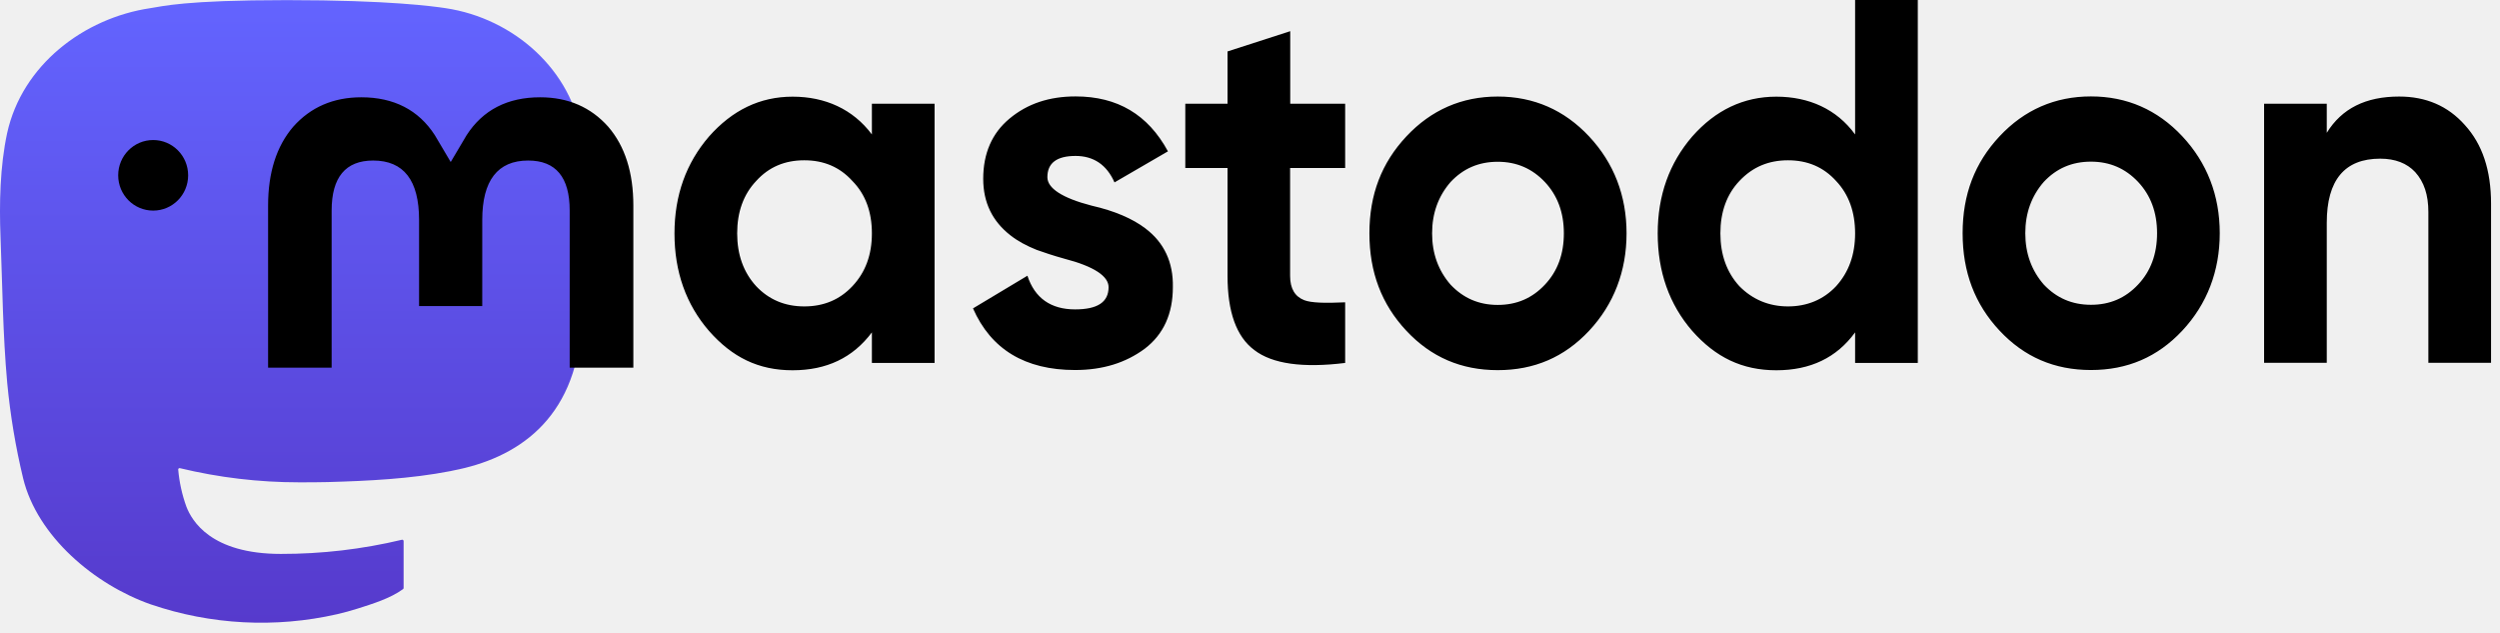
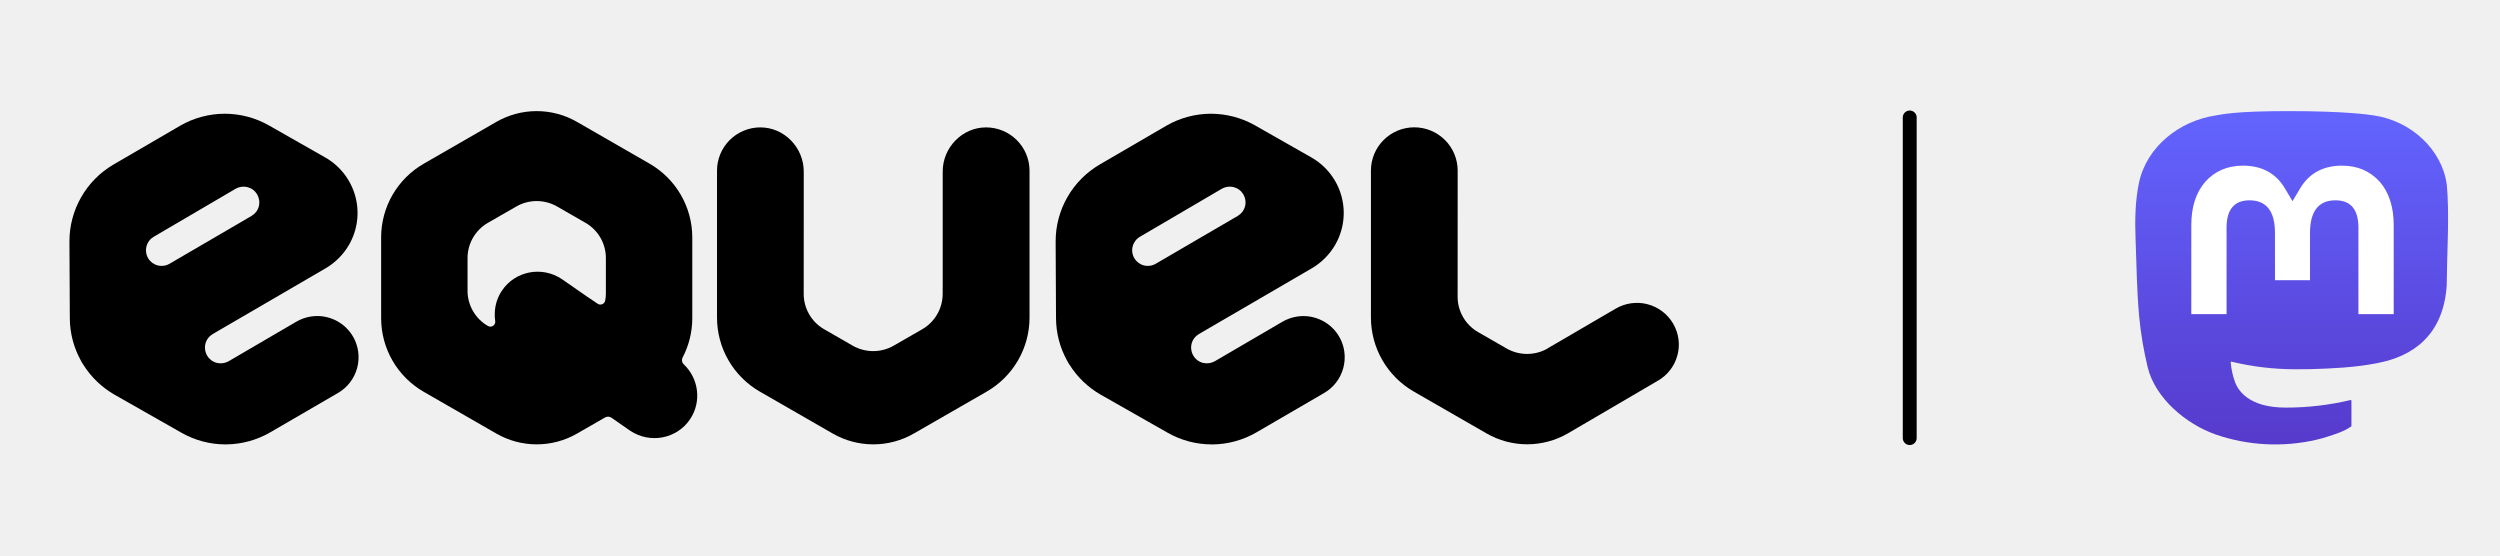
- <svg xmlns="http://www.w3.org/2000/svg" xmlns:xlink="http://www.w3.org/1999/xlink" width="261" height="66" viewBox="0 0 261 66" fill="none">
+ <svg xmlns="http://www.w3.org/2000/svg" xmlns:xlink="http://www.w3.org/1999/xlink" width="180" height="40" viewBox="-5 0 180 40" fill="none">
  <symbol id="logo-symbol-wordmark">
-     <path d="M60.754 14.403C59.814 7.419 53.727 1.916 46.512 0.849C45.294 0.669 40.682 0.013 29.997 0.013H29.918C19.23 0.013 16.937 0.669 15.72 0.849C8.705 1.886 2.299 6.832 0.745 13.898C-0.003 17.378 -0.083 21.237 0.056 24.776C0.254 29.851 0.293 34.918 0.753 39.973C1.072 43.331 1.628 46.661 2.417 49.941C3.894 55.997 9.875 61.037 15.734 63.093C22.008 65.237 28.754 65.593 35.218 64.121C35.929 63.956 36.632 63.764 37.325 63.545C38.897 63.046 40.738 62.487 42.091 61.507C42.11 61.493 42.125 61.475 42.136 61.455C42.147 61.434 42.153 61.412 42.153 61.389V56.49C42.153 56.469 42.148 56.447 42.138 56.428C42.129 56.409 42.115 56.392 42.098 56.379C42.081 56.365 42.061 56.356 42.04 56.351C42.019 56.346 41.997 56.347 41.976 56.351C37.834 57.341 33.59 57.836 29.332 57.829C22.005 57.829 20.034 54.351 19.469 52.904C19.016 51.653 18.727 50.348 18.612 49.022C18.611 49 18.615 48.977 18.624 48.957C18.633 48.937 18.647 48.919 18.664 48.904C18.682 48.89 18.702 48.88 18.724 48.876C18.745 48.871 18.768 48.871 18.79 48.877C22.862 49.859 27.037 50.355 31.227 50.354C32.234 50.354 33.239 50.354 34.246 50.328C38.46 50.209 42.901 49.994 47.047 49.184C47.15 49.164 47.253 49.146 47.342 49.119C53.881 47.864 60.104 43.923 60.736 33.943C60.76 33.55 60.819 29.828 60.819 29.42C60.822 28.035 61.265 19.591 60.754 14.403Z" fill="url(#paint0_linear_89_11)" />
-     <path d="M12.344 18.303C12.344 16.267 13.978 14.619 15.997 14.619C18.016 14.619 19.65 16.267 19.65 18.303C19.65 20.34 18.016 21.987 15.997 21.987C13.978 21.987 12.344 20.34 12.344 18.303Z" fill="currentColor" />
-     <path d="M66.148 21.468V38.384H59.499V21.974C59.499 18.511 58.058 16.76 55.164 16.76C51.975 16.76 50.367 18.848 50.367 22.96V31.95H43.769V22.96C43.769 18.835 42.174 16.76 38.971 16.76C36.09 16.76 34.637 18.511 34.637 21.974V38.384H28V21.468C28 18.018 28.875 15.268 30.624 13.231C32.437 11.195 34.804 10.157 37.736 10.157C41.132 10.157 43.717 11.48 45.415 14.114L47.074 16.915L48.733 14.114C50.431 11.48 53.004 10.157 56.412 10.157C59.344 10.157 61.711 11.195 63.525 13.231C65.274 15.268 66.148 18.005 66.148 21.468ZM89.03 29.874C90.406 28.409 91.062 26.579 91.062 24.361C91.062 22.143 90.406 20.301 89.03 18.9C87.705 17.434 86.033 16.734 84.001 16.734C81.969 16.734 80.296 17.434 78.972 18.9C77.647 20.301 76.991 22.143 76.991 24.361C76.991 26.579 77.647 28.422 78.972 29.874C80.296 31.275 81.969 31.989 84.001 31.989C86.033 31.989 87.705 31.288 89.03 29.874ZM91.062 10.832H97.609V37.891H91.062V34.7C89.081 37.346 86.342 38.656 82.779 38.656C79.216 38.656 76.477 37.307 74.046 34.544C71.653 31.781 70.444 28.37 70.444 24.374C70.444 20.379 71.666 17.019 74.046 14.256C76.489 11.493 79.383 10.092 82.779 10.092C86.174 10.092 89.081 11.389 91.062 14.036V10.845V10.832ZM119.654 23.868C121.583 25.334 122.548 27.384 122.496 29.978C122.496 32.741 121.532 34.907 119.551 36.412C117.57 37.878 115.178 38.63 112.284 38.63C107.049 38.63 103.499 36.464 101.621 32.196L107.306 28.785C108.065 31.107 109.737 32.3 112.284 32.3C114.625 32.3 115.782 31.548 115.782 29.978C115.782 28.837 114.265 27.812 111.165 27.008C109.995 26.683 109.03 26.359 108.271 26.087C107.204 25.659 106.29 25.166 105.532 24.569C103.654 23.103 102.689 21.157 102.689 18.667C102.689 16.02 103.602 13.906 105.429 12.388C107.306 10.819 109.596 10.066 112.335 10.066C116.709 10.066 119.898 11.96 121.982 15.8L116.4 19.043C115.59 17.201 114.213 16.28 112.335 16.28C110.355 16.28 109.39 17.032 109.39 18.498C109.39 19.64 110.908 20.664 114.008 21.468C116.4 22.013 118.278 22.818 119.641 23.855L119.654 23.868ZM140.477 17.538H134.741V28.798C134.741 30.147 135.255 30.964 136.22 31.34C136.927 31.613 138.355 31.665 140.49 31.561V37.891C136.079 38.436 132.876 37.995 130.998 36.542C129.12 35.141 128.207 32.534 128.207 28.811V17.538H123.795V10.832H128.207V5.37L134.754 3.256V10.832H140.49V17.538H140.477ZM161.352 29.719C162.677 28.318 163.333 26.528 163.333 24.361C163.333 22.195 162.677 20.418 161.352 19.004C160.027 17.603 158.407 16.889 156.426 16.889C154.445 16.889 152.825 17.59 151.5 19.004C150.227 20.47 149.571 22.247 149.571 24.361C149.571 26.476 150.227 28.253 151.5 29.719C152.825 31.12 154.445 31.833 156.426 31.833C158.407 31.833 160.027 31.133 161.352 29.719ZM146.883 34.531C144.297 31.768 143.024 28.422 143.024 24.361C143.024 20.301 144.297 17.006 146.883 14.243C149.468 11.48 152.67 10.079 156.426 10.079C160.182 10.079 163.384 11.48 165.97 14.243C168.555 17.006 169.88 20.418 169.88 24.361C169.88 28.305 168.555 31.768 165.97 34.531C163.384 37.294 160.233 38.643 156.426 38.643C152.619 38.643 149.468 37.294 146.883 34.531ZM191.771 29.874C193.095 28.409 193.751 26.579 193.751 24.361C193.751 22.143 193.095 20.301 191.771 18.9C190.446 17.434 188.774 16.734 186.742 16.734C184.709 16.734 183.037 17.434 181.661 18.9C180.336 20.301 179.68 22.143 179.68 24.361C179.68 26.579 180.336 28.422 181.661 29.874C183.037 31.275 184.761 31.989 186.742 31.989C188.722 31.989 190.446 31.288 191.771 29.874ZM193.751 0H200.298V37.891H193.751V34.7C191.822 37.346 189.082 38.656 185.52 38.656C181.957 38.656 179.179 37.307 176.735 34.544C174.343 31.781 173.134 28.37 173.134 24.374C173.134 20.379 174.356 17.019 176.735 14.256C179.166 11.493 182.111 10.092 185.52 10.092C188.928 10.092 191.822 11.389 193.751 14.036V0.013V0ZM223.308 29.706C224.633 28.305 225.289 26.515 225.289 24.348C225.289 22.182 224.633 20.405 223.308 18.991C221.983 17.59 220.363 16.877 218.382 16.877C216.401 16.877 214.78 17.577 213.456 18.991C212.182 20.457 211.526 22.234 211.526 24.348C211.526 26.463 212.182 28.24 213.456 29.706C214.78 31.107 216.401 31.82 218.382 31.82C220.363 31.82 221.983 31.12 223.308 29.706ZM208.838 34.518C206.253 31.755 204.98 28.409 204.98 24.348C204.98 20.288 206.253 16.993 208.838 14.23C211.424 11.467 214.626 10.066 218.382 10.066C222.137 10.066 225.34 11.467 227.925 14.23C230.511 16.993 231.835 20.405 231.835 24.348C231.835 28.292 230.511 31.755 227.925 34.518C225.34 37.281 222.189 38.63 218.382 38.63C214.575 38.63 211.424 37.281 208.838 34.518ZM260.17 21.261V37.878H253.623V22.13C253.623 20.34 253.173 18.991 252.247 17.966C251.385 17.045 250.164 16.565 248.594 16.565C244.89 16.565 243.012 18.783 243.012 23.272V37.878H236.466V10.832H243.012V13.867C244.581 11.325 247.077 10.079 250.575 10.079C253.366 10.079 255.656 11.052 257.431 13.05C259.257 15.047 260.17 17.759 260.17 21.274" fill="currentColor" />
+     <path d="M11.234 31.997C10.124 31.996 9.034 31.708 8.07 31.16L3.251 28.42C2.335 27.896 1.562 27.155 1.001 26.262L0.995 26.253C0.959 26.194 0.926 26.146 0.899 26.101C0.869 26.044 0.836 25.993 0.812 25.942L0.806 25.931C0.3 25.005 0.032 23.969 0.027 22.915L9.5756e-06 17.384C-0.002 16.265 0.29 15.165 0.846 14.194C1.402 13.223 2.204 12.413 3.171 11.847L7.963 9.056C8.933 8.494 10.033 8.195 11.154 8.189H11.184C12.296 8.19 13.388 8.478 14.355 9.026L18.409 11.333C18.937 11.632 19.4 12.032 19.772 12.51C20.145 12.988 20.419 13.534 20.579 14.118C20.74 14.701 20.783 15.311 20.707 15.912C20.63 16.512 20.436 17.092 20.135 17.617C19.731 18.319 19.15 18.904 18.451 19.314L10.321 24.048C10.192 24.125 10.078 24.225 9.986 24.344C9.894 24.463 9.827 24.601 9.791 24.747C9.754 24.893 9.747 25.044 9.77 25.192C9.792 25.341 9.843 25.484 9.92 25.614C9.995 25.741 10.096 25.851 10.214 25.939C10.333 26.028 10.468 26.092 10.612 26.128C10.903 26.198 11.21 26.154 11.469 26.005L16.317 23.172C16.656 22.971 17.03 22.84 17.42 22.784C17.559 22.765 17.699 22.755 17.84 22.754C18.093 22.753 18.344 22.785 18.589 22.85C19.162 22.997 19.677 23.311 20.069 23.753C20.462 24.194 20.713 24.742 20.791 25.327C20.896 26.112 20.683 26.906 20.201 27.535C19.962 27.846 19.664 28.106 19.323 28.3L14.462 31.126C13.492 31.689 12.392 31.989 11.27 31.996L11.234 31.997ZM6.065 17.049C5.871 17.163 5.716 17.333 5.619 17.536C5.522 17.739 5.489 17.966 5.523 18.188C5.545 18.335 5.596 18.476 5.673 18.603C5.825 18.856 6.072 19.038 6.359 19.111C6.449 19.133 6.542 19.144 6.634 19.144C6.835 19.145 7.031 19.093 7.204 18.992L13.107 15.549C13.236 15.472 13.35 15.372 13.443 15.253C13.535 15.134 13.601 14.996 13.637 14.85C13.674 14.704 13.681 14.553 13.659 14.405C13.636 14.256 13.585 14.113 13.509 13.983C13.432 13.857 13.331 13.746 13.212 13.659C13.093 13.571 12.957 13.508 12.813 13.472C12.722 13.451 12.629 13.44 12.535 13.439C12.332 13.441 12.133 13.494 11.956 13.595L11.851 13.658L6.065 17.049Z" fill="currentColor" />
+     <path d="M82.24 31.997C81.13 31.996 80.04 31.708 79.076 31.16L74.257 28.42C73.341 27.896 72.568 27.155 72.007 26.262L72.001 26.253C71.965 26.194 71.932 26.146 71.905 26.101C71.875 26.044 71.842 25.993 71.818 25.942L71.812 25.931C71.306 25.005 71.038 23.969 71.033 22.915L71.006 17.384C71.004 16.265 71.296 15.166 71.852 14.194C72.408 13.223 73.209 12.414 74.176 11.847L78.968 9.056C79.938 8.494 81.038 8.195 82.159 8.189H82.189C83.301 8.19 84.393 8.478 85.36 9.026L89.414 11.333C89.942 11.632 90.405 12.032 90.777 12.51C91.15 12.988 91.424 13.534 91.584 14.118C91.745 14.701 91.788 15.311 91.712 15.912C91.635 16.512 91.441 17.092 91.14 17.617C90.736 18.319 90.155 18.904 89.456 19.314L81.326 24.048C81.197 24.125 81.083 24.225 80.991 24.344C80.899 24.463 80.832 24.601 80.796 24.747C80.759 24.893 80.752 25.044 80.775 25.192C80.797 25.341 80.848 25.484 80.925 25.614C81.001 25.741 81.101 25.851 81.219 25.939C81.338 26.028 81.473 26.092 81.617 26.128C81.908 26.198 82.215 26.154 82.474 26.005L87.319 23.175C87.658 22.974 88.032 22.843 88.422 22.787C88.561 22.768 88.701 22.758 88.842 22.757C89.094 22.756 89.346 22.788 89.591 22.853C90.163 23 90.679 23.314 91.072 23.756C91.464 24.197 91.715 24.745 91.793 25.33C91.898 26.115 91.686 26.909 91.203 27.538C90.964 27.849 90.666 28.109 90.325 28.303L85.465 31.13C84.495 31.693 83.395 31.993 82.273 32L82.24 31.997ZM77.071 17.049C76.811 17.203 76.624 17.454 76.55 17.746C76.513 17.89 76.506 18.041 76.529 18.188C76.551 18.335 76.602 18.476 76.678 18.603C76.831 18.856 77.078 19.038 77.365 19.111C77.455 19.133 77.548 19.144 77.64 19.144C77.841 19.145 78.037 19.093 78.21 18.992L84.113 15.549C84.242 15.472 84.356 15.372 84.449 15.253C84.541 15.134 84.607 14.996 84.643 14.85C84.682 14.705 84.689 14.553 84.664 14.405C84.642 14.256 84.591 14.113 84.515 13.983C84.438 13.857 84.337 13.746 84.218 13.659C84.099 13.571 83.963 13.508 83.819 13.472C83.728 13.451 83.635 13.44 83.541 13.439C83.338 13.441 83.138 13.494 82.962 13.595L82.857 13.658L77.071 17.049Z" fill="currentColor" />
+     <path d="M65.998 9.172C64.272 9.172 62.875 10.628 62.875 12.346V20.737H62.872V21.159C62.873 21.675 62.736 22.183 62.477 22.63C62.219 23.077 61.846 23.449 61.398 23.707L59.345 24.888C58.896 25.145 58.387 25.28 57.87 25.28C57.352 25.28 56.843 25.145 56.394 24.888L54.341 23.707C53.892 23.45 53.519 23.078 53.261 22.631C53.002 22.183 52.866 21.675 52.867 21.159L52.87 12.349C52.87 10.628 51.47 9.172 49.747 9.172C48.919 9.172 48.125 9.5 47.539 10.084C46.954 10.668 46.625 11.46 46.625 12.286V22.865C46.624 23.945 46.909 25.006 47.45 25.942C47.992 26.878 48.77 27.655 49.708 28.196L54.955 31.214C55.843 31.725 56.85 31.994 57.875 31.994C58.901 31.994 59.908 31.725 60.795 31.214L66.043 28.196C66.981 27.655 67.759 26.878 68.3 25.942C68.842 25.006 69.126 23.945 69.126 22.865V12.286C69.124 11.46 68.793 10.668 68.207 10.085C67.621 9.501 66.826 9.173 65.998 9.172Z" fill="currentColor" />
+     <path d="M115.849 24.413C115.797 24.02 115.666 23.641 115.465 23.299C115.265 22.956 114.999 22.656 114.682 22.417C114.366 22.177 114.004 22.003 113.619 21.903C113.372 21.839 113.117 21.807 112.861 21.808C112.719 21.808 112.577 21.819 112.436 21.837C112.041 21.893 111.661 22.026 111.318 22.229L106.412 25.092L106.416 25.098C105.967 25.352 105.46 25.484 104.945 25.483C104.429 25.482 103.923 25.347 103.476 25.092L101.423 23.911C100.974 23.653 100.602 23.282 100.343 22.834C100.084 22.387 99.948 21.879 99.949 21.362L99.952 12.284C99.952 11.458 99.623 10.665 99.038 10.081C98.452 9.496 97.658 9.168 96.829 9.167C96.001 9.167 95.207 9.495 94.622 10.079C94.036 10.663 93.707 11.455 93.707 12.281V22.859C93.707 23.94 93.992 25.001 94.533 25.937C95.074 26.873 95.853 27.65 96.79 28.191L102.037 31.209C102.925 31.72 103.933 31.989 104.958 31.989C105.983 31.989 106.99 31.72 107.878 31.209L114.362 27.414C114.708 27.217 115.011 26.954 115.253 26.639C115.495 26.325 115.672 25.965 115.774 25.582C115.878 25.201 115.904 24.804 115.849 24.413Z" fill="currentColor" />
+     <path d="M44.234 26.234C44.168 26.171 44.124 26.087 44.109 25.996C44.095 25.906 44.11 25.813 44.153 25.731C44.607 24.86 44.845 23.892 44.844 22.91V17.088C44.843 16.013 44.558 14.957 44.018 14.026C43.479 13.095 42.703 12.322 41.77 11.784L36.547 8.778C35.663 8.268 34.661 8 33.64 8C32.62 8 31.617 8.268 30.733 8.778L25.514 11.784C24.58 12.322 23.804 13.095 23.265 14.026C22.726 14.957 22.442 16.013 22.442 17.088V22.909C22.441 23.984 22.725 25.041 23.264 25.972C23.803 26.903 24.579 27.676 25.514 28.213L30.736 31.216C31.62 31.726 32.623 31.994 33.643 31.994C34.664 31.994 35.666 31.726 36.55 31.216L38.568 30.056C38.638 30.016 38.718 29.996 38.798 30C38.879 30.003 38.957 30.029 39.023 30.075L40.371 31.011C41.8 31.969 43.729 31.601 44.681 30.19C45.532 28.929 45.312 27.258 44.234 26.234ZM30.131 23.471C29.684 23.215 29.313 22.845 29.056 22.399C28.798 21.954 28.662 21.448 28.663 20.934V18.579C28.663 18.065 28.799 17.56 29.056 17.115C29.314 16.67 29.685 16.3 30.131 16.042L32.175 14.868C32.621 14.611 33.128 14.476 33.643 14.476C34.159 14.476 34.665 14.611 35.111 14.868L37.155 16.042C37.602 16.299 37.973 16.669 38.231 17.114C38.488 17.56 38.624 18.065 38.623 18.579V21.137C38.623 21.309 38.606 21.48 38.573 21.648C38.561 21.706 38.534 21.76 38.496 21.805C38.458 21.85 38.409 21.885 38.354 21.906C38.298 21.927 38.239 21.934 38.18 21.926C38.121 21.918 38.066 21.896 38.018 21.861C37.99 21.839 37.961 21.819 37.931 21.801L37.249 21.342L35.455 20.096C34.026 19.138 32.097 19.506 31.145 20.917C30.826 21.389 30.646 21.941 30.625 22.51C30.615 22.713 30.625 22.917 30.655 23.119C30.665 23.184 30.655 23.25 30.629 23.31C30.602 23.371 30.559 23.422 30.504 23.459C30.449 23.496 30.385 23.516 30.319 23.518C30.253 23.521 30.188 23.504 30.131 23.471Z" fill="currentColor" />
+     <line x1="132.5" y1="8.458" x2="132.5" y2="31.542" stroke="currentColor" stroke-linecap="round" />
+     <path d="M171.171 13.313C170.824 10.735 168.576 8.702 165.912 8.309C165.463 8.242 163.759 8 159.814 8H159.785C155.839 8 154.992 8.242 154.543 8.309C151.953 8.692 149.587 10.518 149.013 13.127C148.737 14.412 148.708 15.836 148.759 17.143C148.832 19.017 148.846 20.888 149.017 22.754C149.134 23.994 149.34 25.224 149.631 26.435C150.176 28.671 152.385 30.532 154.548 31.291C156.864 32.083 159.355 32.214 161.742 31.671C162.005 31.61 162.264 31.539 162.52 31.458C163.1 31.274 163.78 31.067 164.28 30.705C164.287 30.7 164.292 30.694 164.296 30.686C164.3 30.679 164.303 30.67 164.303 30.662V28.853C164.303 28.845 164.301 28.837 164.297 28.83C164.294 28.823 164.289 28.817 164.282 28.812C164.276 28.807 164.269 28.803 164.261 28.802C164.253 28.8 164.245 28.8 164.237 28.802C162.708 29.167 161.141 29.35 159.569 29.347C156.863 29.347 156.135 28.063 155.927 27.529C155.76 27.067 155.653 26.585 155.611 26.096C155.61 26.087 155.612 26.079 155.615 26.072C155.618 26.064 155.624 26.058 155.63 26.052C155.636 26.047 155.644 26.043 155.652 26.042C155.66 26.04 155.668 26.04 155.676 26.042C157.18 26.405 158.721 26.588 160.268 26.587C160.64 26.587 161.011 26.587 161.383 26.578C162.939 26.534 164.579 26.454 166.109 26.156C166.148 26.148 166.186 26.141 166.219 26.132C168.633 25.668 170.931 24.213 171.164 20.528C171.173 20.383 171.195 19.009 171.195 18.858C171.196 18.346 171.359 15.229 171.171 13.313Z" fill="url(#paint0_linear_1890_66478)" />
+     <path d="M167.346 16.211V22.617H164.807V16.399C164.807 15.09 164.261 14.423 163.152 14.423C161.932 14.423 161.321 15.213 161.321 16.772V20.176H158.798V16.772C158.798 15.213 158.185 14.423 156.966 14.423C155.863 14.423 155.312 15.09 155.312 16.399V22.617H152.774V16.211C152.774 14.902 153.108 13.862 153.777 13.091C154.466 12.322 155.371 11.927 156.493 11.927C157.793 11.927 158.775 12.427 159.429 13.425L160.061 14.485L160.694 13.425C161.348 12.427 162.33 11.927 163.627 11.927C164.749 11.927 165.653 12.322 166.345 13.091C167.013 13.861 167.346 14.901 167.346 16.211Z" fill="white" />
    <defs>
-       <linearGradient id="paint0_linear_89_11" x1="30.5" y1="0.013" x2="30.5" y2="65.013" gradientUnits="userSpaceOnUse">
+       <linearGradient id="paint0_linear_1890_66478" x1="160" y1="8" x2="160" y2="32" gradientUnits="userSpaceOnUse">
        <stop stop-color="#6364FF" />
        <stop offset="1" stop-color="#563ACC" />
      </linearGradient>
    </defs>
  </symbol>
  <use xlink:href="#logo-symbol-wordmark" />
</svg>
